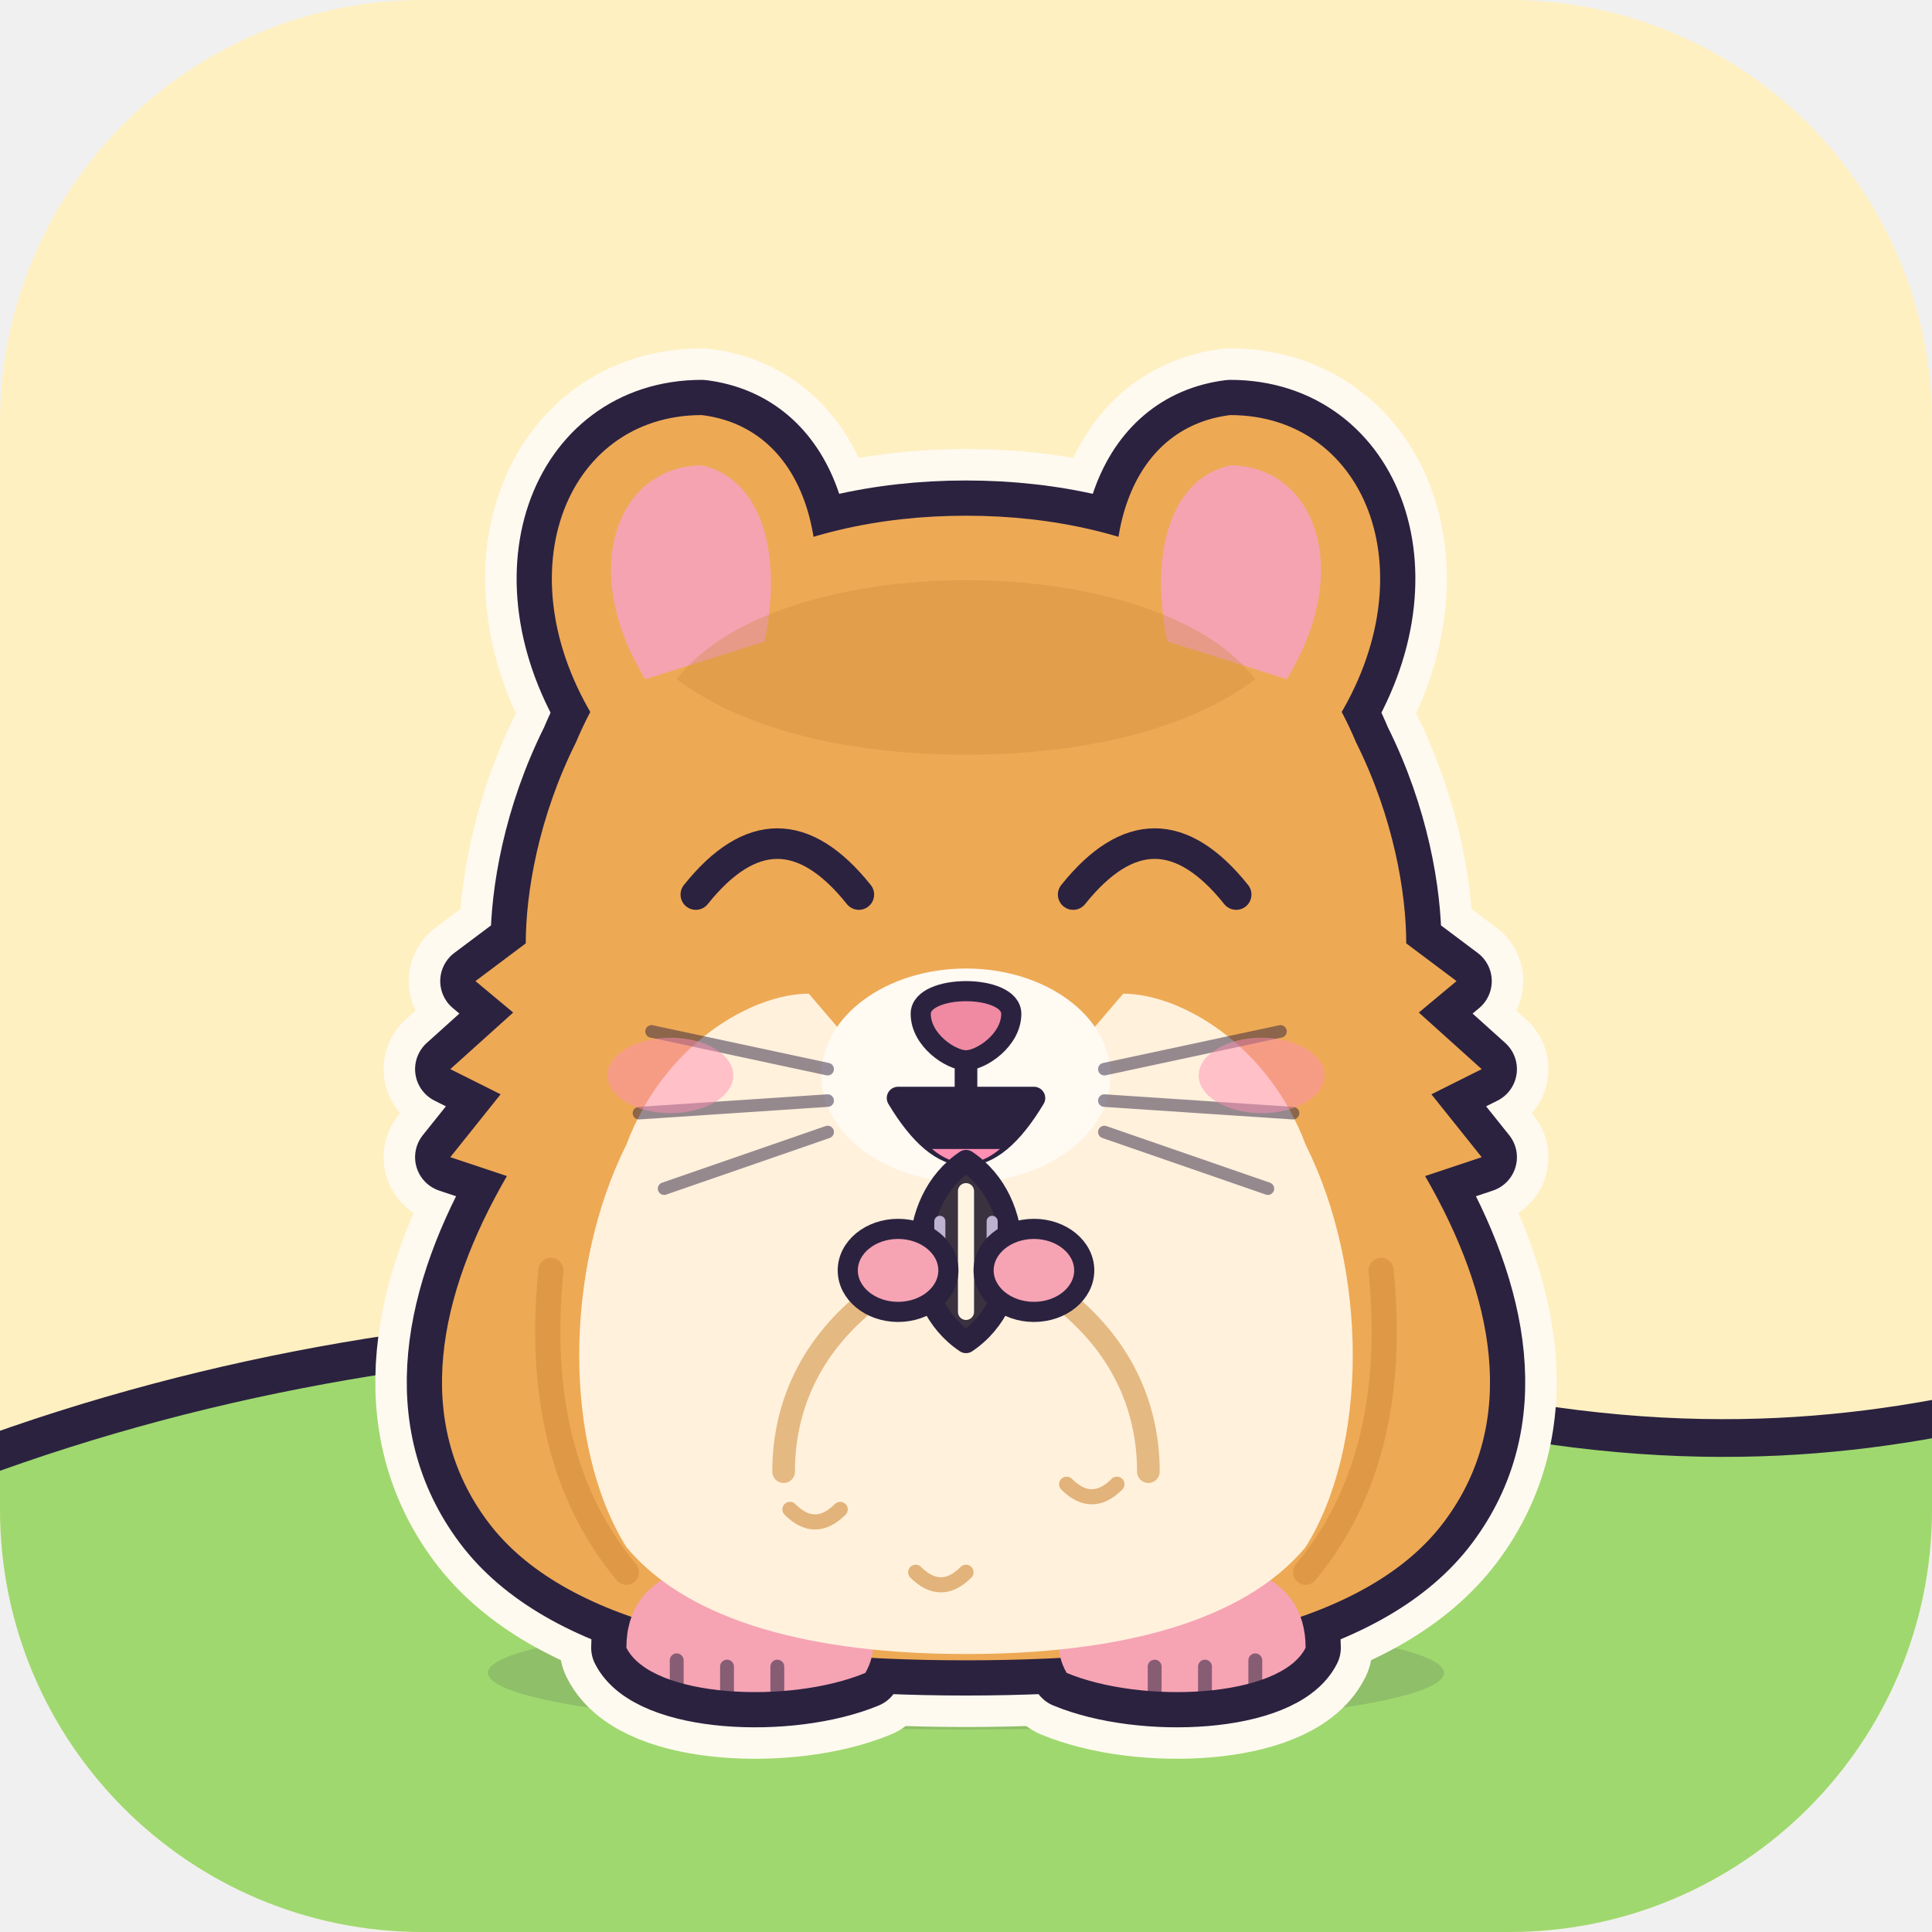
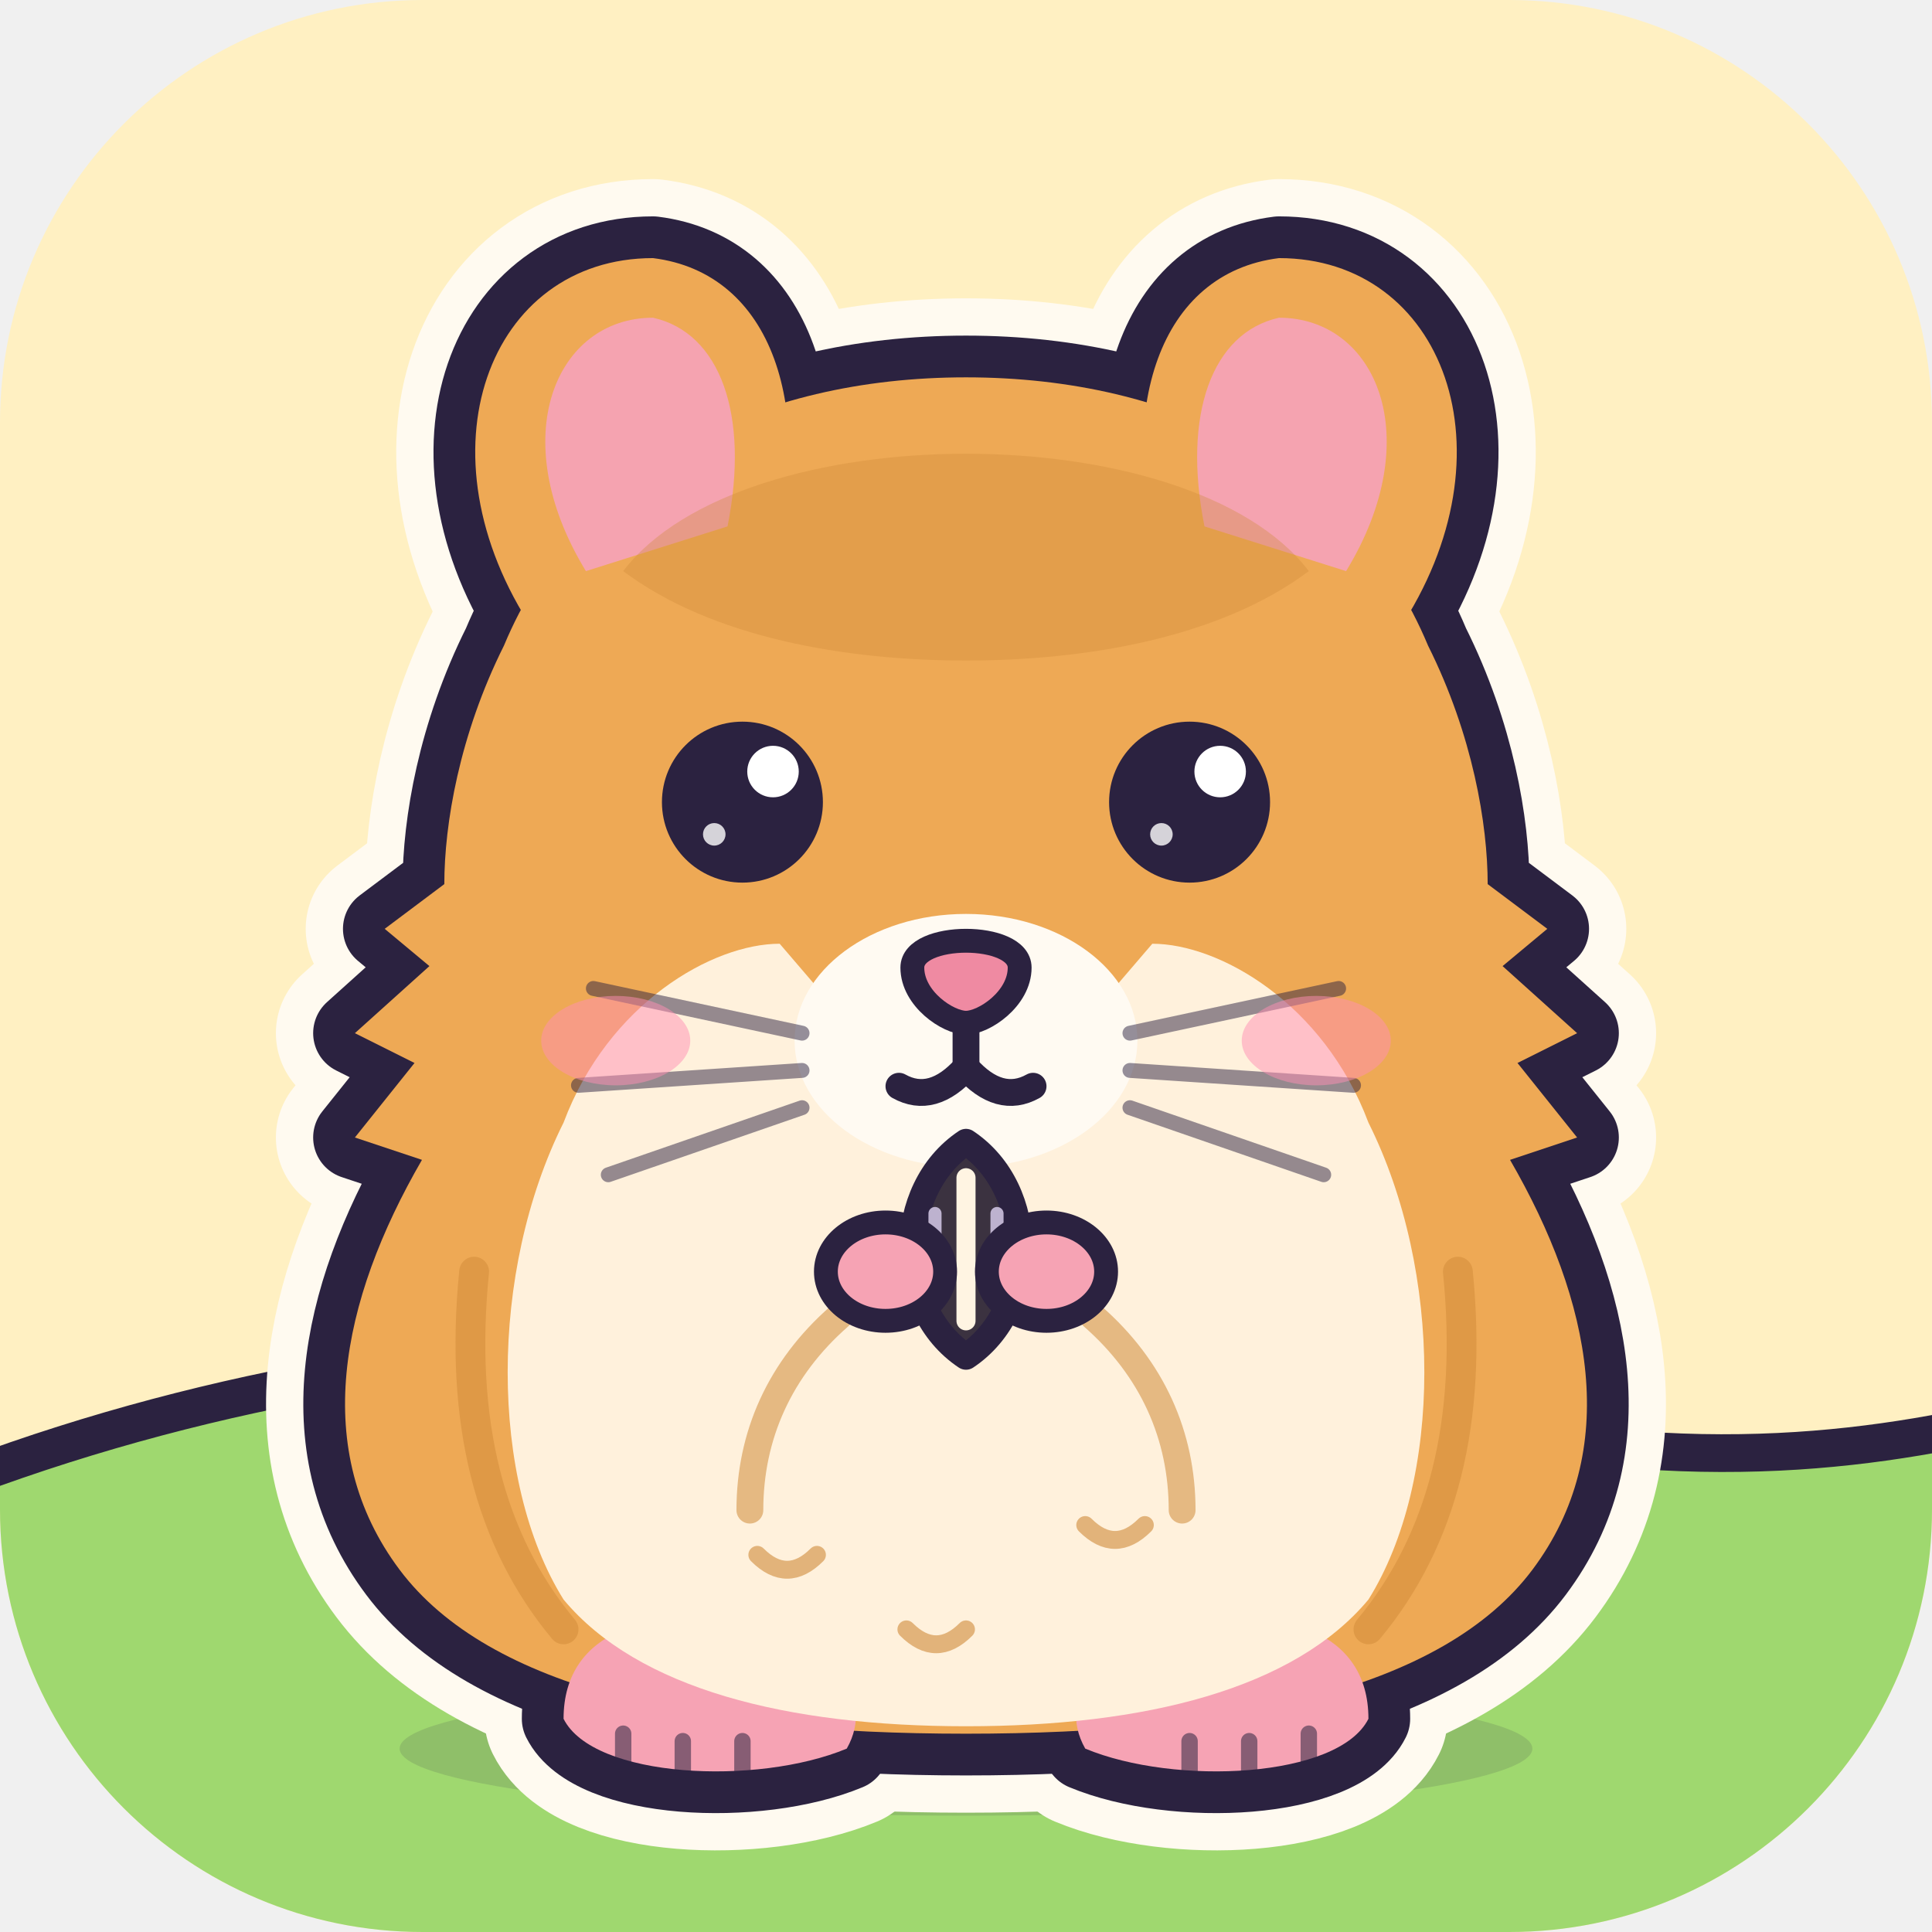
<svg xmlns="http://www.w3.org/2000/svg" viewBox="0 0 512 512">
  <defs>
    <clipPath id="c">
      <rect width="512" height="512" rx="112" />
    </clipPath>
  </defs>
  <rect width="512" height="512" rx="112" fill="#fff0c2" />
  <g clip-path="url(#c)">
-     <path d="M-20 392 C110 340 250 344 380 372 C450 388 500 380 540 370 V540 H-20 Z" fill="#9fd86f" stroke="#2b2240" stroke-width="10" />
-     <svg x="56.0" y="70" width="400" height="400" viewBox="0 0 120 120">
+     <path d="M-20 396 C110 344 250 348 380 376 C450 392 500 384 540 374 V540 H-20 Z" fill="#9fd86f" stroke="#2b2240" stroke-width="10" />
+     <svg x="19.0" y="21.0" width="474.0" height="474.0" viewBox="0 0 120 120" overflow="visible">
      <ellipse cx="60" cy="112" rx="38" ry="4.5" fill="#2b2240" opacity=".14" />
      <g fill="#fffaf0" stroke="#fffaf0" stroke-width="10.6" stroke-linejoin="round">
        <path d="M31 37 C23 25 28 12 39 12 C47 13 50 22 47 33 Z" />
        <path d="M89 37 C97 25 92 12 81 12 C73 13 70 22 73 33 Z" />
        <path d="M60 20 C74 20 86 26 91 38 C94 44 95 50 95 54 L99 57 L96 59.5 L101 64 L97 66 L101 71 L96.5 72.5 C102 82 104 92 98 100 C92 108 78 111 60 111 C42 111 28 108 22 100 C16 92 18 82 23.5 72.5 L19 71 L23 66 L19 64 L24 59.5 L21 57 L25 54 C25 50 26 44 29 38 C34 26 46 20 60 20 Z" />
        <path d="M33 110 C33 104 39 102.5 45 103.5 C51 104.5 54 108.5 52 112 C46 114.5 35 114 33 110 Z" />
        <path d="M87 110 C87 104 81 102.5 75 103.5 C69 104.5 66 108.5 68 112 C74 114.5 85 114 87 110 Z" />
      </g>
      <g fill="#2b2240" stroke="#2b2240" stroke-width="5.6" stroke-linejoin="round">
        <path d="M31 37 C23 25 28 12 39 12 C47 13 50 22 47 33 Z" />
        <path d="M89 37 C97 25 92 12 81 12 C73 13 70 22 73 33 Z" />
        <path d="M60 20 C74 20 86 26 91 38 C94 44 95 50 95 54 L99 57 L96 59.5 L101 64 L97 66 L101 71 L96.5 72.5 C102 82 104 92 98 100 C92 108 78 111 60 111 C42 111 28 108 22 100 C16 92 18 82 23.5 72.5 L19 71 L23 66 L19 64 L24 59.5 L21 57 L25 54 C25 50 26 44 29 38 C34 26 46 20 60 20 Z" />
        <path d="M33 110 C33 104 39 102.5 45 103.5 C51 104.5 54 108.5 52 112 C46 114.5 35 114 33 110 Z" />
        <path d="M87 110 C87 104 81 102.5 75 103.5 C69 104.5 66 108.5 68 112 C74 114.5 85 114 87 110 Z" />
      </g>
      <path d="M31 37 C23 25 28 12 39 12 C47 13 50 22 47 33 Z" fill="#eea955" />
      <path d="M89 37 C97 25 92 12 81 12 C73 13 70 22 73 33 Z" fill="#eea955" />
      <path d="M60 20 C74 20 86 26 91 38 C94 44 95 50 95 54 L99 57 L96 59.5 L101 64 L97 66 L101 71 L96.5 72.5 C102 82 104 92 98 100 C92 108 78 111 60 111 C42 111 28 108 22 100 C16 92 18 82 23.5 72.5 L19 71 L23 66 L19 64 L24 59.5 L21 57 L25 54 C25 50 26 44 29 38 C34 26 46 20 60 20 Z" fill="#eea955" />
      <path d="M33 110 C33 104 39 102.5 45 103.5 C51 104.5 54 108.5 52 112 C46 114.5 35 114 33 110 Z" fill="#f6a3b4" />
      <path d="M87 110 C87 104 81 102.5 75 103.5 C69 104.5 66 108.5 68 112 C74 114.5 85 114 87 110 Z" fill="#f6a3b4" />
      <path d="M34.5 33 C29 24 32.5 16 39 16 C43.5 17 45.5 22.5 44 30 Z" fill="#f6a3b4" opacity=".95" />
      <path d="M85.5 33 C91 24 87.5 16 81 16 C76.5 17 74.5 22.5 76 30 Z" fill="#f6a3b4" opacity=".95" />
      <path d="M37 33 C45 22.5 75 22.5 83 33 C77 37.5 68 39 60 39 C52 39 43 37.5 37 33 Z" fill="#cf8a38" opacity=".35" />
      <path d="M33 70 C36 62 43 58 47.5 58 L50.5 61.5 L53.5 57.5 L57 60.5 L60 56.5 L63 60.5 L66.5 57.5 L69.5 61.5 L72.5 58 C77 58 84 62 87 70 C92 80 92 94 87 102 C82 108 72 110.5 60 110.5 C48 110.5 38 108 33 102 C28 94 28 80 33 70 Z" fill="#fff1dc" />
      <path d="M27 80 C26 90 28 98 33 104 M93 80 C94 90 92 98 87 104" fill="none" stroke="#cf8a38" stroke-width="2" stroke-linecap="round" stroke-linejoin="round" opacity=".5" />
      <ellipse cx="60" cy="64.5" rx="11.5" ry="8.5" fill="#fffaf2" />
      <path d="M49 64 L35 61 M49 66.5 L34 67.5 M49 69 L36 73.5 M71 64 L85 61 M71 66.5 L86 67.5 M71 69 L84 73.5" fill="none" stroke="#2b2240" stroke-width="1" stroke-linecap="round" stroke-linejoin="round" opacity=".5" />
      <ellipse cx="36.5" cy="64.5" rx="5" ry="3" fill="#ff8fb3" opacity=".5" />
      <ellipse cx="83.5" cy="64.5" rx="5" ry="3" fill="#ff8fb3" opacity=".5" />
      <path d="M56.4 59.6 C56.4 57.2 63.6 57.2 63.6 59.6 C63.6 61.7 61.2 63.3 60 63.3 C58.8 63.3 56.4 61.7 56.4 59.6 Z" fill="#ef8aa2" stroke="#2b2240" stroke-width="1.6" stroke-linecap="round" stroke-linejoin="round" />
-       <path d="M38.52 50.12 Q45 42.02 51.48 50.12 M68.52 50.12 Q75 42.02 81.48 50.12" fill="none" stroke="#2b2240" stroke-width="2.43" stroke-linecap="round" stroke-linejoin="round" />
+       <circle cx="45" cy="48.5" r="5.4" fill="#2b2240" />
+       <circle cx="47.052" cy="46.448" r="1.728" fill="#fff" />
+       <circle cx="43.11" cy="50.66" r="0.756" fill="#fff" opacity=".8" />
+       <circle cx="75" cy="48.5" r="5.4" fill="#2b2240" />
+       <circle cx="77.052" cy="46.448" r="1.728" fill="#fff" />
+       <circle cx="73.11" cy="50.66" r="0.756" fill="#fff" opacity=".8" />
      <path d="M60 63.6 V66.3" fill="none" stroke="#2b2240" stroke-width="1.8" stroke-linecap="round" stroke-linejoin="round" />
-       <path d="M54.6 66.3 Q60 75.3 65.4 66.3 Z" fill="#2b2240" stroke="#2b2240" stroke-width="1.8" stroke-linecap="round" stroke-linejoin="round" />
-       <path d="M57.3 70.35 Q60 72.6 62.7 70.35 Z" fill="#ff8fb3" />
+       <path d="M60 66.3 Q57.75 68.82 55.5 67.56 M60 66.3 Q62.25 68.82 64.5 67.56" fill="none" stroke="#2b2240" stroke-width="1.8" stroke-linecap="round" stroke-linejoin="round" />
      <path d="M51.5 83 C47.5 86.5 45.5 91 45.5 96 M68.5 83 C72.5 86.5 74.5 91 74.5 96" fill="none" stroke="#cf8a38" stroke-width="1.8" stroke-linecap="round" stroke-linejoin="round" opacity=".55" />
      <g transform="translate(60 78.5) rotate(0) scale(0.8)">
        <path d="M0 -9 C6 -5 6 5 0 9 C-6 5 -6 -5 0 -9 Z" fill="#3b3240" stroke="#2b2240" stroke-width="2.2" stroke-linecap="round" stroke-linejoin="round" />
        <path d="M0 -6 V6" fill="none" stroke="#fff4e2" stroke-width="1.6" stroke-linecap="round" stroke-linejoin="round" />
        <path d="M-2.6 -3 V3 M2.6 -3 V3" fill="none" stroke="#bdb2cf" stroke-width="1.1" stroke-linecap="round" stroke-linejoin="round" />
      </g>
      <ellipse cx="54.6" cy="80" rx="4" ry="3.3" fill="#f6a3b4" stroke="#2b2240" stroke-width="1.6" stroke-linecap="round" stroke-linejoin="round" />
      <ellipse cx="65.4" cy="80" rx="4" ry="3.3" fill="#f6a3b4" stroke="#2b2240" stroke-width="1.6" stroke-linecap="round" stroke-linejoin="round" />
      <path d="M37 111 v2 M41 111.5 v2 M45 111.5 v2 M83 111 v2 M79 111.5 v2 M75 111.5 v2" fill="none" stroke="#2b2240" stroke-width="1.1" stroke-linecap="round" stroke-linejoin="round" opacity=".55" />
      <path d="M46 99 q2 2 4 0 M68 97 q2 2 4 0 M56 104 q2 2 4 0" fill="none" stroke="#cf8a38" stroke-width="1.2" stroke-linecap="round" stroke-linejoin="round" opacity=".6" />
    </svg>
  </g>
</svg>
